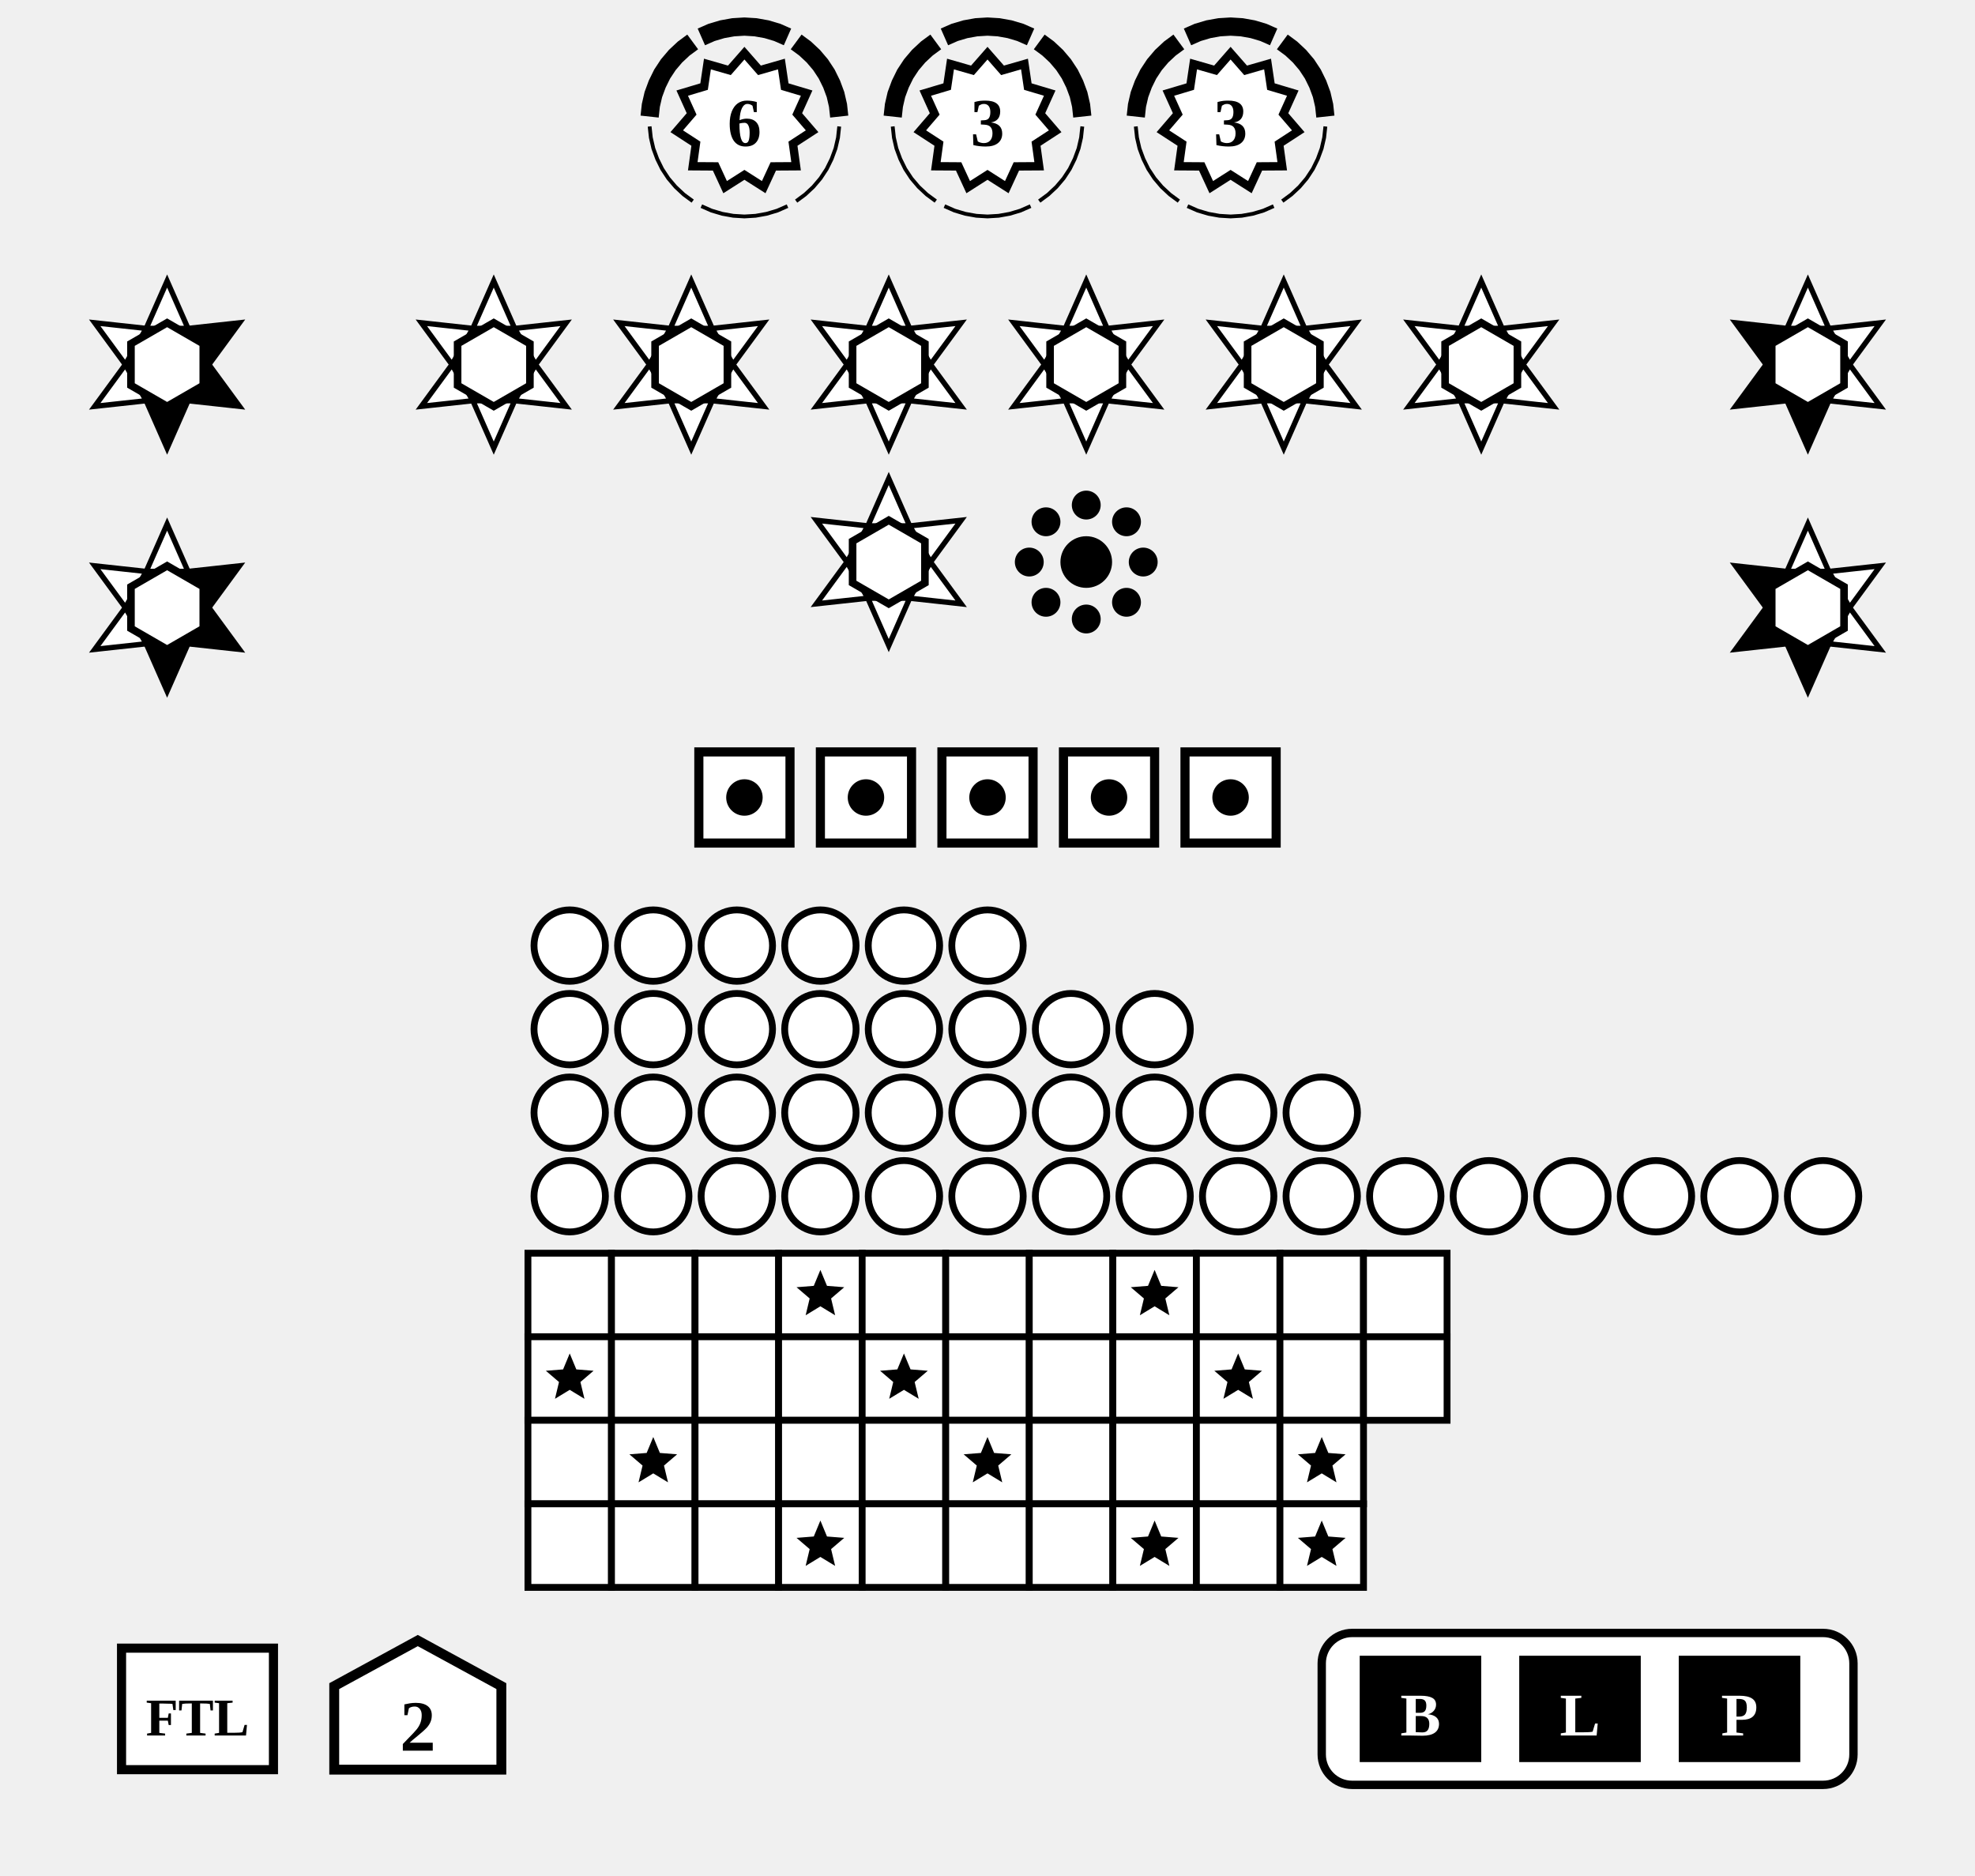
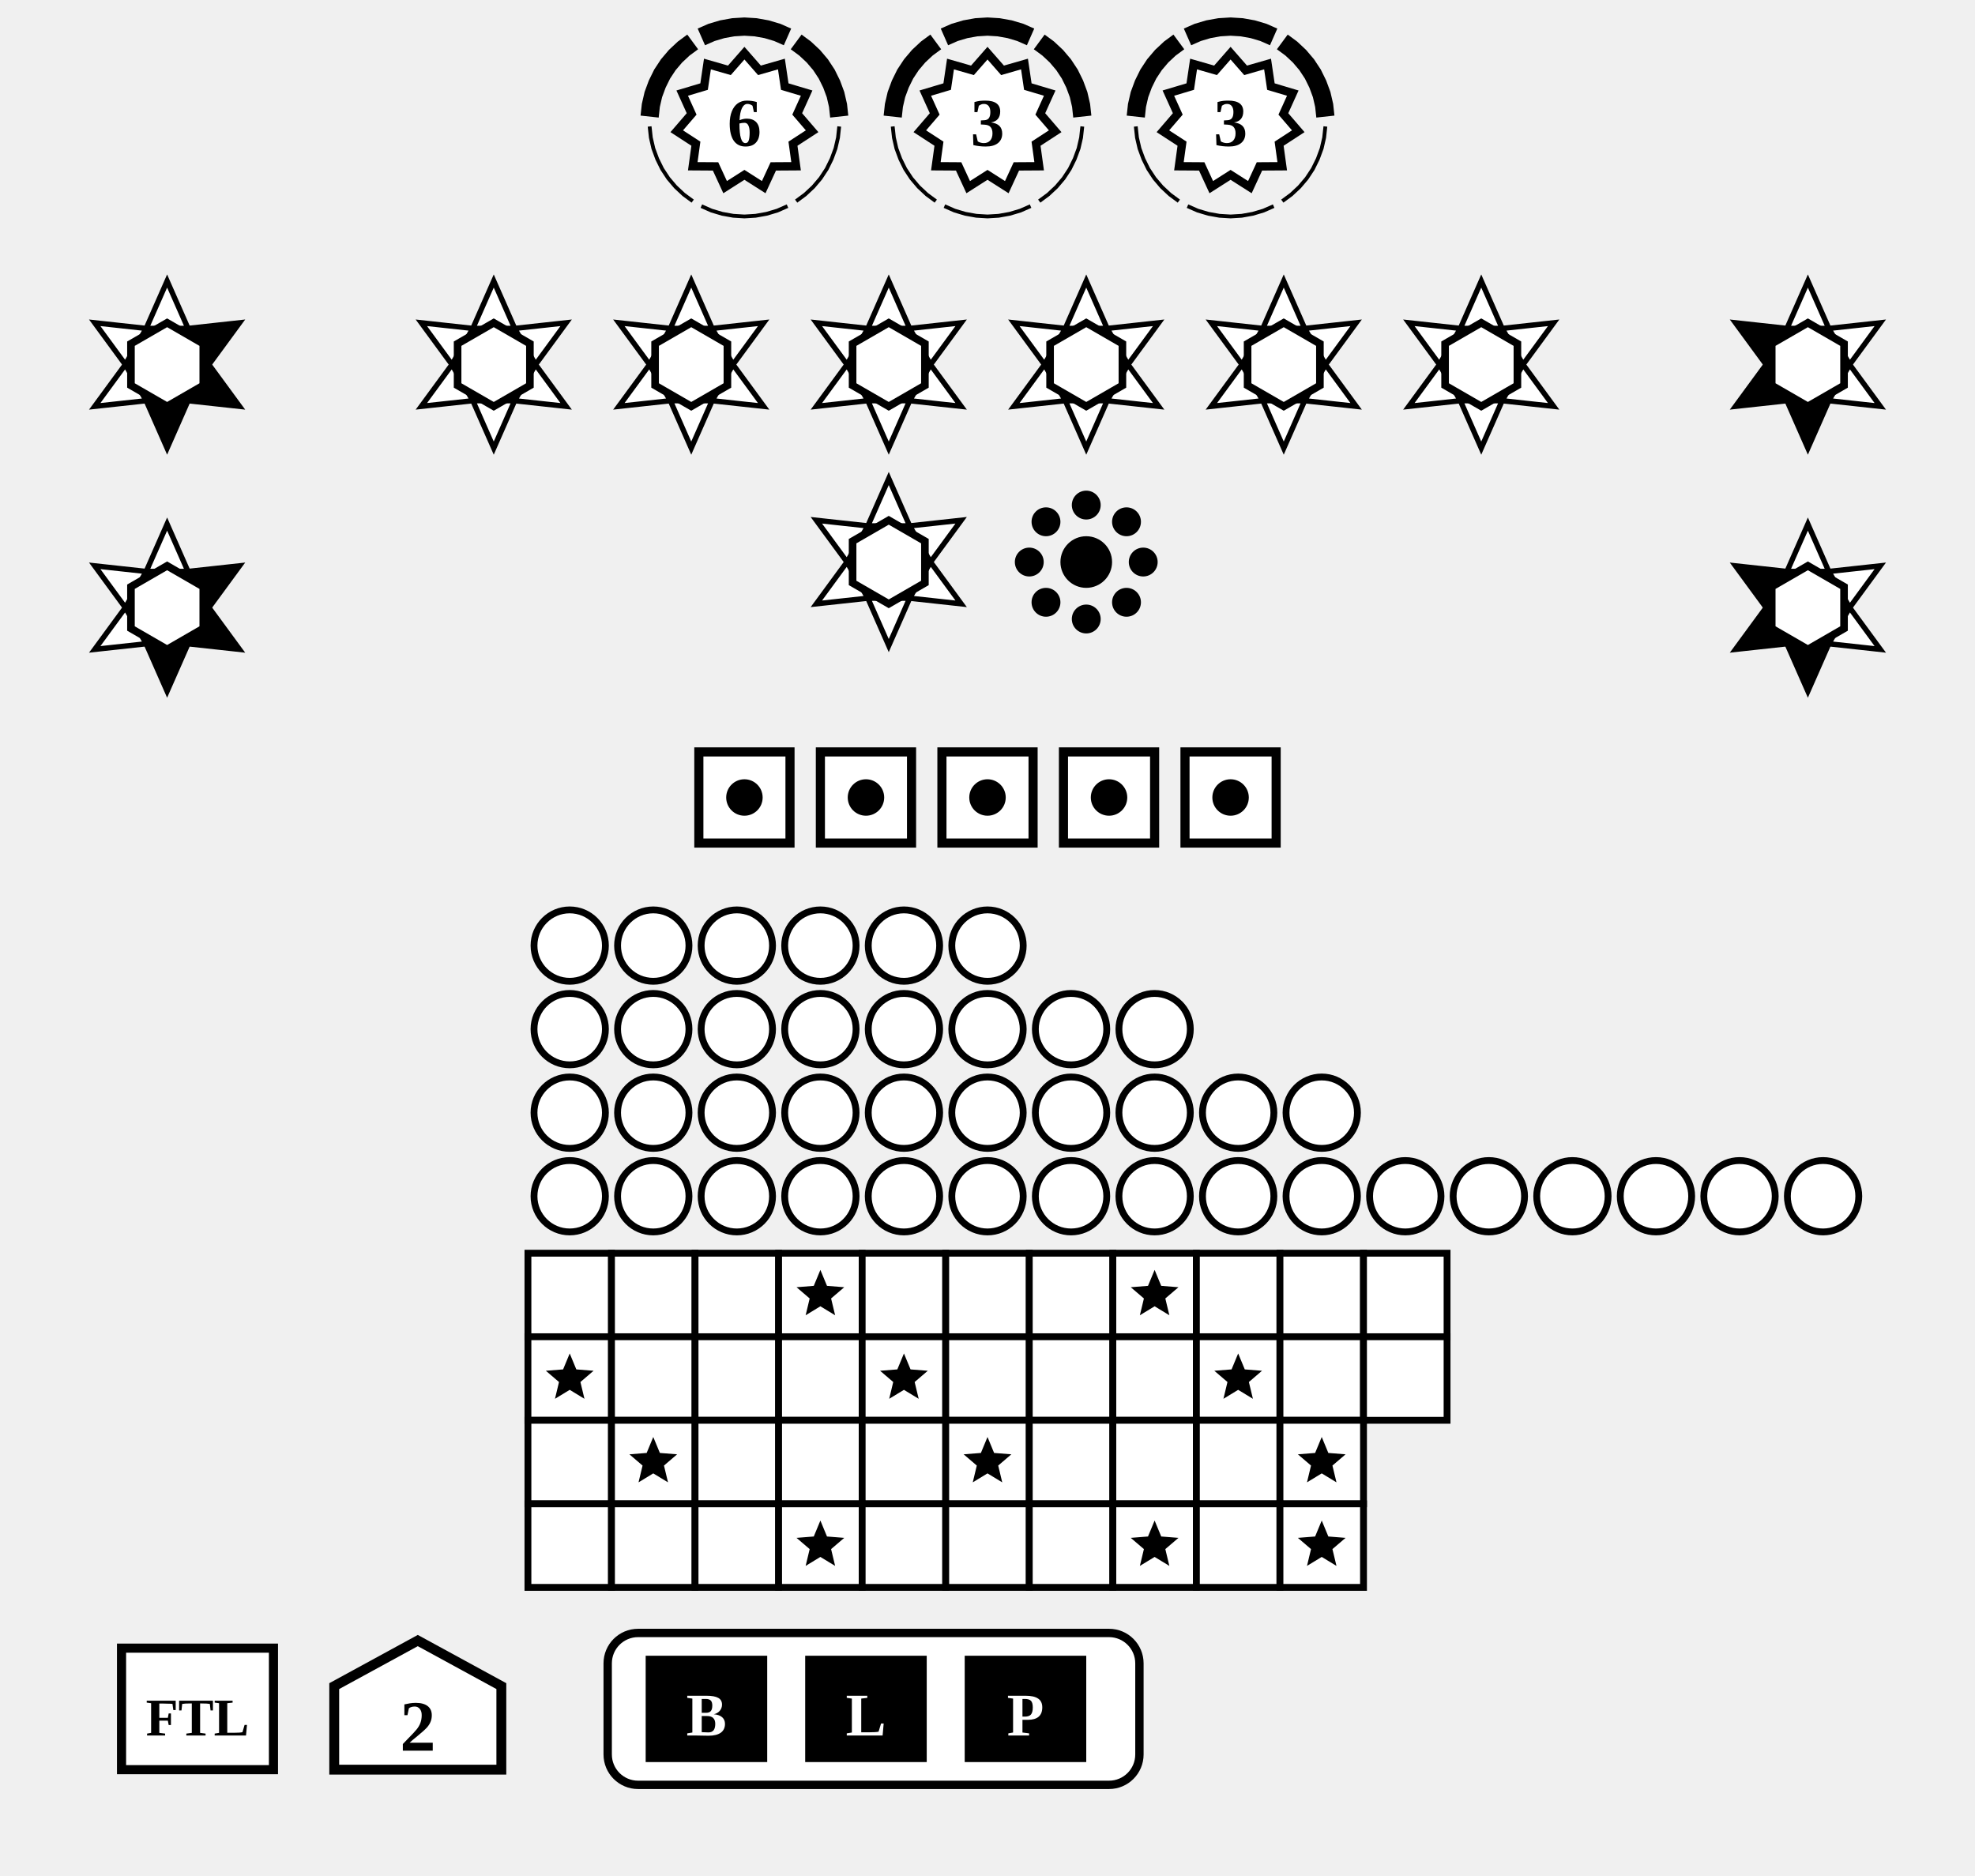
<svg xmlns="http://www.w3.org/2000/svg" viewBox="0 0 260 247" class="ssd">
  <path d="M98 7 L99.98 9.26 L102.87 8.43 L103.31 11.4 L106.19 12.26 L104.95 15 L106.91 17.28 L104.39 18.92 L104.8 21.89 L101.8 21.91 L100.54 24.64 L98 23.02 L95.46 24.64 L94.2 21.91 L91.2 21.89 L91.61 18.92 L89.09 17.28 L91.05 15 L89.81 12.26 L92.69 11.4 L93.13 8.43 L96.02 9.26 Z" fill="white" stroke="black" stroke-width="1.1" data-ref="system:s12" />
  <text x="98" y="19.2" font-size="9" text-anchor="middle" fill="black" font-weight="700" data-ref="system:s12">6</text>
  <path d="M92.33 4.86 L93.67 4.27 L95.08 3.85 L96.53 3.59 L98 3.5 L99.47 3.59 L100.92 3.85 L102.33 4.27 L103.67 4.86" fill="none" stroke="black" stroke-width="2.4" data-ref="system:s12" />
  <path d="M104.81 5.52 L105.99 6.39 L107.07 7.4 L108.02 8.52 L108.83 9.75 L109.48 11.07 L109.99 12.45 L110.32 13.88 L110.48 15.35" fill="none" stroke="black" stroke-width="2.4" data-ref="system:s12" />
  <path d="M110.48 16.65 L110.32 18.12 L109.99 19.55 L109.48 20.93 L108.83 22.25 L108.02 23.48 L107.07 24.6 L105.99 25.61 L104.81 26.48" fill="none" stroke="black" stroke-width="0.5" data-ref="system:s12" />
  <path d="M103.67 27.14 L102.33 27.73 L100.92 28.15 L99.47 28.41 L98 28.5 L96.53 28.41 L95.08 28.15 L93.67 27.73 L92.33 27.14" fill="none" stroke="black" stroke-width="0.5" data-ref="system:s12" />
  <path d="M91.19 26.48 L90.01 25.61 L88.93 24.6 L87.98 23.48 L87.17 22.25 L86.52 20.93 L86.01 19.55 L85.68 18.12 L85.52 16.65" fill="none" stroke="black" stroke-width="0.5" data-ref="system:s12" />
  <path d="M85.52 15.35 L85.68 13.88 L86.01 12.45 L86.52 11.07 L87.17 9.75 L87.98 8.52 L88.93 7.4 L90.01 6.39 L91.19 5.52" fill="none" stroke="black" stroke-width="2.4" data-ref="system:s12" />
  <path d="M130 7 L131.98 9.26 L134.87 8.43 L135.31 11.4 L138.19 12.26 L136.95 15 L138.91 17.28 L136.39 18.92 L136.8 21.89 L133.8 21.91 L132.54 24.64 L130 23.02 L127.46 24.64 L126.2 21.91 L123.2 21.89 L123.61 18.92 L121.09 17.28 L123.05 15 L121.81 12.26 L124.69 11.4 L125.13 8.43 L128.02 9.26 Z" fill="white" stroke="black" stroke-width="1.1" data-ref="system:s13" />
  <text x="130" y="19.2" font-size="9" text-anchor="middle" fill="black" font-weight="700" data-ref="system:s13">3</text>
  <path d="M124.33 4.86 L125.67 4.27 L127.08 3.85 L128.53 3.59 L130 3.5 L131.47 3.59 L132.92 3.85 L134.33 4.27 L135.67 4.86" fill="none" stroke="black" stroke-width="2.4" data-ref="system:s13" />
  <path d="M136.81 5.52 L137.99 6.39 L139.07 7.4 L140.02 8.52 L140.83 9.75 L141.48 11.07 L141.99 12.45 L142.32 13.88 L142.48 15.35" fill="none" stroke="black" stroke-width="2.4" data-ref="system:s13" />
  <path d="M142.48 16.65 L142.32 18.12 L141.99 19.55 L141.48 20.93 L140.83 22.25 L140.02 23.48 L139.07 24.6 L137.99 25.61 L136.81 26.48" fill="none" stroke="black" stroke-width="0.5" data-ref="system:s13" />
  <path d="M135.67 27.14 L134.33 27.73 L132.92 28.15 L131.47 28.41 L130 28.5 L128.53 28.41 L127.08 28.15 L125.67 27.73 L124.33 27.14" fill="none" stroke="black" stroke-width="0.5" data-ref="system:s13" />
  <path d="M123.19 26.48 L122.01 25.61 L120.93 24.6 L119.98 23.48 L119.17 22.25 L118.52 20.93 L118.01 19.55 L117.68 18.12 L117.52 16.65" fill="none" stroke="black" stroke-width="0.5" data-ref="system:s13" />
  <path d="M117.52 15.35 L117.68 13.88 L118.01 12.45 L118.52 11.07 L119.17 9.75 L119.98 8.52 L120.93 7.4 L122.01 6.39 L123.19 5.52" fill="none" stroke="black" stroke-width="2.4" data-ref="system:s13" />
  <path d="M162 7 L163.98 9.26 L166.87 8.43 L167.31 11.4 L170.19 12.26 L168.95 15 L170.91 17.28 L168.39 18.92 L168.8 21.89 L165.8 21.91 L164.54 24.64 L162 23.02 L159.46 24.64 L158.2 21.91 L155.2 21.89 L155.61 18.92 L153.09 17.28 L155.05 15 L153.81 12.26 L156.69 11.4 L157.13 8.43 L160.02 9.26 Z" fill="white" stroke="black" stroke-width="1.1" data-ref="system:s14" />
  <text x="162" y="19.2" font-size="9" text-anchor="middle" fill="black" font-weight="700" data-ref="system:s14">3</text>
  <path d="M156.33 4.86 L157.67 4.27 L159.08 3.85 L160.53 3.59 L162 3.5 L163.47 3.59 L164.92 3.85 L166.33 4.27 L167.67 4.86" fill="none" stroke="black" stroke-width="2.4" data-ref="system:s14" />
  <path d="M168.81 5.52 L169.99 6.39 L171.07 7.4 L172.02 8.52 L172.83 9.75 L173.48 11.07 L173.99 12.45 L174.32 13.88 L174.48 15.35" fill="none" stroke="black" stroke-width="2.4" data-ref="system:s14" />
  <path d="M174.48 16.65 L174.32 18.12 L173.99 19.55 L173.48 20.93 L172.83 22.25 L172.02 23.48 L171.07 24.6 L169.99 25.61 L168.81 26.48" fill="none" stroke="black" stroke-width="0.5" data-ref="system:s14" />
  <path d="M167.67 27.14 L166.33 27.73 L164.92 28.15 L163.47 28.41 L162 28.5 L160.53 28.41 L159.08 28.15 L157.67 27.73 L156.33 27.14" fill="none" stroke="black" stroke-width="0.5" data-ref="system:s14" />
  <path d="M155.19 26.48 L154.01 25.61 L152.93 24.6 L151.98 23.48 L151.17 22.25 L150.52 20.93 L150.01 19.55 L149.68 18.12 L149.52 16.65" fill="none" stroke="black" stroke-width="0.5" data-ref="system:s14" />
  <path d="M149.52 15.35 L149.68 13.88 L150.01 12.45 L150.52 11.07 L151.17 9.75 L151.98 8.52 L152.93 7.4 L154.01 6.39 L155.19 5.52" fill="none" stroke="black" stroke-width="2.4" data-ref="system:s14" />
  <path d="M22 37 L19.25 43.24 L24.75 43.24 Z" fill="white" stroke="black" stroke-width="0.7" data-ref="system:s8" />
  <path d="M31.53 42.5 L24.75 43.24 L27.5 48 Z" fill="black" stroke="black" stroke-width="0.7" data-ref="system:s8" />
  <path d="M31.53 53.5 L27.5 48 L24.75 52.76 Z" fill="black" stroke="black" stroke-width="0.7" data-ref="system:s8" />
  <path d="M22 59 L24.75 52.76 L19.25 52.76 Z" fill="black" stroke="black" stroke-width="0.7" data-ref="system:s8" />
  <path d="M12.47 53.5 L19.25 52.76 L16.5 48 Z" fill="white" stroke="black" stroke-width="0.7" data-ref="system:s8" />
  <path d="M12.47 42.5 L16.5 48 L19.25 43.24 Z" fill="white" stroke="black" stroke-width="0.7" data-ref="system:s8" />
  <path d="M22 42.5 L26.76 45.25 L26.76 50.75 L22 53.5 L17.24 50.75 L17.24 45.25 Z" fill="white" stroke="black" stroke-width="1" data-ref="system:s8" />
  <path d="M22 69 L19.25 75.24 L24.75 75.24 Z" fill="white" stroke="black" stroke-width="0.7" data-ref="system:s9" />
  <path d="M31.53 74.5 L24.75 75.24 L27.5 80 Z" fill="black" stroke="black" stroke-width="0.7" data-ref="system:s9" />
  <path d="M31.53 85.5 L27.5 80 L24.75 84.76 Z" fill="black" stroke="black" stroke-width="0.7" data-ref="system:s9" />
  <path d="M22 91 L24.75 84.76 L19.25 84.76 Z" fill="black" stroke="black" stroke-width="0.7" data-ref="system:s9" />
  <path d="M12.47 85.5 L19.25 84.76 L16.5 80 Z" fill="white" stroke="black" stroke-width="0.7" data-ref="system:s9" />
  <path d="M12.47 74.5 L16.5 80 L19.25 75.24 Z" fill="white" stroke="black" stroke-width="0.7" data-ref="system:s9" />
  <path d="M22 74.5 L26.76 77.25 L26.76 82.75 L22 85.5 L17.24 82.75 L17.24 77.25 Z" fill="white" stroke="black" stroke-width="1" data-ref="system:s9" />
  <path d="M238 37 L235.25 43.24 L240.75 43.24 Z" fill="white" stroke="black" stroke-width="0.7" data-ref="system:s10" />
  <path d="M247.53 42.5 L240.75 43.24 L243.5 48 Z" fill="white" stroke="black" stroke-width="0.7" data-ref="system:s10" />
  <path d="M247.53 53.5 L243.5 48 L240.75 52.76 Z" fill="white" stroke="black" stroke-width="0.7" data-ref="system:s10" />
  <path d="M238 59 L240.75 52.76 L235.25 52.76 Z" fill="black" stroke="black" stroke-width="0.7" data-ref="system:s10" />
  <path d="M228.47 53.5 L235.25 52.76 L232.5 48 Z" fill="black" stroke="black" stroke-width="0.7" data-ref="system:s10" />
  <path d="M228.47 42.5 L232.5 48 L235.25 43.24 Z" fill="black" stroke="black" stroke-width="0.7" data-ref="system:s10" />
  <path d="M238 42.5 L242.76 45.25 L242.76 50.75 L238 53.5 L233.24 50.75 L233.24 45.25 Z" fill="white" stroke="black" stroke-width="1" data-ref="system:s10" />
  <path d="M238 69 L235.25 75.24 L240.75 75.24 Z" fill="white" stroke="black" stroke-width="0.7" data-ref="system:s11" />
  <path d="M247.53 74.5 L240.75 75.24 L243.5 80 Z" fill="white" stroke="black" stroke-width="0.7" data-ref="system:s11" />
  <path d="M247.53 85.5 L243.5 80 L240.75 84.76 Z" fill="white" stroke="black" stroke-width="0.7" data-ref="system:s11" />
  <path d="M238 91 L240.75 84.76 L235.25 84.76 Z" fill="black" stroke="black" stroke-width="0.7" data-ref="system:s11" />
  <path d="M228.47 85.5 L235.25 84.76 L232.5 80 Z" fill="black" stroke="black" stroke-width="0.7" data-ref="system:s11" />
  <path d="M228.47 74.5 L232.5 80 L235.25 75.24 Z" fill="black" stroke="black" stroke-width="0.7" data-ref="system:s11" />
  <path d="M238 74.5 L242.76 77.25 L242.76 82.75 L238 85.5 L233.24 82.75 L233.24 77.25 Z" fill="white" stroke="black" stroke-width="1" data-ref="system:s11" />
  <path d="M65 37 L62.25 43.24 L67.75 43.24 Z" fill="white" stroke="black" stroke-width="0.7" data-ref="system:s1" />
  <path d="M74.53 42.5 L67.75 43.24 L70.5 48 Z" fill="white" stroke="black" stroke-width="0.7" data-ref="system:s1" />
  <path d="M74.53 53.5 L70.5 48 L67.75 52.76 Z" fill="white" stroke="black" stroke-width="0.7" data-ref="system:s1" />
  <path d="M65 59 L67.75 52.76 L62.25 52.76 Z" fill="white" stroke="black" stroke-width="0.7" data-ref="system:s1" />
  <path d="M55.47 53.5 L62.25 52.76 L59.5 48 Z" fill="white" stroke="black" stroke-width="0.7" data-ref="system:s1" />
  <path d="M55.47 42.5 L59.5 48 L62.25 43.24 Z" fill="white" stroke="black" stroke-width="0.7" data-ref="system:s1" />
  <path d="M65 42.5 L69.76 45.25 L69.76 50.75 L65 53.5 L60.24 50.75 L60.24 45.25 Z" fill="white" stroke="black" stroke-width="1" data-ref="system:s1" />
  <path d="M91 37 L88.25 43.24 L93.75 43.24 Z" fill="white" stroke="black" stroke-width="0.7" data-ref="system:s2" />
  <path d="M100.53 42.5 L93.75 43.24 L96.5 48 Z" fill="white" stroke="black" stroke-width="0.7" data-ref="system:s2" />
  <path d="M100.53 53.5 L96.5 48 L93.75 52.76 Z" fill="white" stroke="black" stroke-width="0.7" data-ref="system:s2" />
  <path d="M91 59 L93.75 52.76 L88.25 52.76 Z" fill="white" stroke="black" stroke-width="0.7" data-ref="system:s2" />
  <path d="M81.47 53.5 L88.25 52.76 L85.5 48 Z" fill="white" stroke="black" stroke-width="0.7" data-ref="system:s2" />
  <path d="M81.47 42.5 L85.5 48 L88.25 43.24 Z" fill="white" stroke="black" stroke-width="0.7" data-ref="system:s2" />
  <path d="M91 42.5 L95.76 45.25 L95.76 50.75 L91 53.5 L86.24 50.75 L86.24 45.25 Z" fill="white" stroke="black" stroke-width="1" data-ref="system:s2" />
  <path d="M117 37 L114.25 43.24 L119.75 43.24 Z" fill="white" stroke="black" stroke-width="0.7" data-ref="system:s3" />
  <path d="M126.53 42.5 L119.75 43.24 L122.5 48 Z" fill="white" stroke="black" stroke-width="0.7" data-ref="system:s3" />
  <path d="M126.53 53.5 L122.5 48 L119.75 52.76 Z" fill="white" stroke="black" stroke-width="0.7" data-ref="system:s3" />
  <path d="M117 59 L119.75 52.76 L114.25 52.76 Z" fill="white" stroke="black" stroke-width="0.7" data-ref="system:s3" />
  <path d="M107.47 53.5 L114.25 52.76 L111.5 48 Z" fill="white" stroke="black" stroke-width="0.7" data-ref="system:s3" />
  <path d="M107.47 42.5 L111.5 48 L114.25 43.24 Z" fill="white" stroke="black" stroke-width="0.7" data-ref="system:s3" />
  <path d="M117 42.5 L121.76 45.25 L121.76 50.75 L117 53.5 L112.24 50.75 L112.24 45.25 Z" fill="white" stroke="black" stroke-width="1" data-ref="system:s3" />
  <path d="M143 37 L140.25 43.24 L145.75 43.24 Z" fill="white" stroke="black" stroke-width="0.7" data-ref="system:s4" />
  <path d="M152.53 42.5 L145.75 43.24 L148.5 48 Z" fill="white" stroke="black" stroke-width="0.7" data-ref="system:s4" />
  <path d="M152.53 53.5 L148.5 48 L145.75 52.76 Z" fill="white" stroke="black" stroke-width="0.7" data-ref="system:s4" />
  <path d="M143 59 L145.75 52.76 L140.25 52.76 Z" fill="white" stroke="black" stroke-width="0.7" data-ref="system:s4" />
  <path d="M133.47 53.5 L140.25 52.76 L137.5 48 Z" fill="white" stroke="black" stroke-width="0.7" data-ref="system:s4" />
  <path d="M133.47 42.5 L137.5 48 L140.25 43.24 Z" fill="white" stroke="black" stroke-width="0.7" data-ref="system:s4" />
  <path d="M143 42.5 L147.76 45.25 L147.76 50.75 L143 53.5 L138.24 50.75 L138.24 45.25 Z" fill="white" stroke="black" stroke-width="1" data-ref="system:s4" />
  <path d="M169 37 L166.25 43.24 L171.75 43.24 Z" fill="white" stroke="black" stroke-width="0.7" data-ref="system:s5" />
  <path d="M178.53 42.5 L171.75 43.24 L174.5 48 Z" fill="white" stroke="black" stroke-width="0.7" data-ref="system:s5" />
  <path d="M178.53 53.5 L174.5 48 L171.75 52.76 Z" fill="white" stroke="black" stroke-width="0.7" data-ref="system:s5" />
  <path d="M169 59 L171.75 52.76 L166.25 52.76 Z" fill="white" stroke="black" stroke-width="0.7" data-ref="system:s5" />
  <path d="M159.47 53.5 L166.25 52.76 L163.5 48 Z" fill="white" stroke="black" stroke-width="0.7" data-ref="system:s5" />
  <path d="M159.47 42.5 L163.5 48 L166.25 43.24 Z" fill="white" stroke="black" stroke-width="0.7" data-ref="system:s5" />
  <path d="M169 42.5 L173.76 45.25 L173.76 50.75 L169 53.5 L164.24 50.75 L164.24 45.25 Z" fill="white" stroke="black" stroke-width="1" data-ref="system:s5" />
  <path d="M195 37 L192.25 43.24 L197.75 43.24 Z" fill="white" stroke="black" stroke-width="0.7" data-ref="system:s6" />
  <path d="M204.53 42.5 L197.75 43.24 L200.5 48 Z" fill="white" stroke="black" stroke-width="0.7" data-ref="system:s6" />
  <path d="M204.53 53.5 L200.5 48 L197.75 52.76 Z" fill="white" stroke="black" stroke-width="0.7" data-ref="system:s6" />
  <path d="M195 59 L197.75 52.76 L192.25 52.76 Z" fill="white" stroke="black" stroke-width="0.7" data-ref="system:s6" />
  <path d="M185.47 53.5 L192.25 52.76 L189.5 48 Z" fill="white" stroke="black" stroke-width="0.7" data-ref="system:s6" />
  <path d="M185.47 42.5 L189.5 48 L192.25 43.24 Z" fill="white" stroke="black" stroke-width="0.7" data-ref="system:s6" />
  <path d="M195 42.5 L199.76 45.25 L199.76 50.75 L195 53.5 L190.24 50.75 L190.24 45.25 Z" fill="white" stroke="black" stroke-width="1" data-ref="system:s6" />
  <path d="M117 63 L114.25 69.24 L119.75 69.24 Z" fill="white" stroke="black" stroke-width="0.7" data-ref="system:s7" />
  <path d="M126.53 68.5 L119.75 69.24 L122.5 74 Z" fill="white" stroke="black" stroke-width="0.7" data-ref="system:s7" />
  <path d="M126.53 79.5 L122.5 74 L119.75 78.76 Z" fill="white" stroke="black" stroke-width="0.7" data-ref="system:s7" />
  <path d="M117 85 L119.75 78.76 L114.25 78.76 Z" fill="white" stroke="black" stroke-width="0.7" data-ref="system:s7" />
  <path d="M107.47 79.5 L114.25 78.76 L111.5 74 Z" fill="white" stroke="black" stroke-width="0.7" data-ref="system:s7" />
  <path d="M107.47 68.5 L111.5 74 L114.25 69.24 Z" fill="white" stroke="black" stroke-width="0.7" data-ref="system:s7" />
  <path d="M117 68.5 L121.76 71.25 L121.76 76.75 L117 79.5 L112.24 76.75 L112.24 71.25 Z" fill="white" stroke="black" stroke-width="1" data-ref="system:s7" />
  <circle cx="143" cy="74" r="3.4" fill="black" stroke="none" stroke-width="0" data-ref="system:s15" />
  <circle cx="143" cy="66.5" r="1.9" fill="black" stroke="none" stroke-width="0" data-ref="system:s15" />
  <circle cx="148.3" cy="68.7" r="1.9" fill="black" stroke="none" stroke-width="0" data-ref="system:s15" />
  <circle cx="150.5" cy="74" r="1.9" fill="black" stroke="none" stroke-width="0" data-ref="system:s15" />
  <circle cx="148.3" cy="79.3" r="1.9" fill="black" stroke="none" stroke-width="0" data-ref="system:s15" />
  <circle cx="143" cy="81.5" r="1.9" fill="black" stroke="none" stroke-width="0" data-ref="system:s15" />
  <circle cx="137.7" cy="79.3" r="1.9" fill="black" stroke="none" stroke-width="0" data-ref="system:s15" />
  <circle cx="135.5" cy="74" r="1.9" fill="black" stroke="none" stroke-width="0" data-ref="system:s15" />
  <circle cx="137.7" cy="68.7" r="1.9" fill="black" stroke="none" stroke-width="0" data-ref="system:s15" />
  <rect x="92" y="99" width="12" height="12" fill="white" stroke="black" stroke-width="1.2" data-ref="system:s16" />
  <circle cx="98" cy="105" r="2.4" fill="black" stroke="none" stroke-width="0" data-ref="system:s16" />
  <rect x="108" y="99" width="12" height="12" fill="white" stroke="black" stroke-width="1.2" data-ref="system:s17" />
  <circle cx="114" cy="105" r="2.4" fill="black" stroke="none" stroke-width="0" data-ref="system:s17" />
  <rect x="124" y="99" width="12" height="12" fill="white" stroke="black" stroke-width="1.2" data-ref="system:s18" />
  <circle cx="130" cy="105" r="2.4" fill="black" stroke="none" stroke-width="0" data-ref="system:s18" />
  <rect x="140" y="99" width="12" height="12" fill="white" stroke="black" stroke-width="1.2" data-ref="system:s19" />
  <circle cx="146" cy="105" r="2.4" fill="black" stroke="none" stroke-width="0" data-ref="system:s19" />
  <rect x="156" y="99" width="12" height="12" fill="white" stroke="black" stroke-width="1.2" data-ref="system:s20" />
  <circle cx="162" cy="105" r="2.4" fill="black" stroke="none" stroke-width="0" data-ref="system:s20" />
  <circle cx="75" cy="124.5" r="4.7" fill="white" stroke="black" stroke-width="0.9" data-ref="armour:1" />
  <circle cx="86" cy="124.5" r="4.7" fill="white" stroke="black" stroke-width="0.9" data-ref="armour:2" />
  <circle cx="97" cy="124.5" r="4.7" fill="white" stroke="black" stroke-width="0.9" data-ref="armour:3" />
  <circle cx="108" cy="124.5" r="4.7" fill="white" stroke="black" stroke-width="0.9" data-ref="armour:4" />
  <circle cx="119" cy="124.5" r="4.7" fill="white" stroke="black" stroke-width="0.9" data-ref="armour:5" />
  <circle cx="130" cy="124.5" r="4.7" fill="white" stroke="black" stroke-width="0.9" data-ref="armour:6" />
  <circle cx="75" cy="135.5" r="4.7" fill="white" stroke="black" stroke-width="0.9" data-ref="armour:7" />
  <circle cx="86" cy="135.5" r="4.7" fill="white" stroke="black" stroke-width="0.9" data-ref="armour:8" />
  <circle cx="97" cy="135.5" r="4.7" fill="white" stroke="black" stroke-width="0.9" data-ref="armour:9" />
  <circle cx="108" cy="135.5" r="4.7" fill="white" stroke="black" stroke-width="0.9" data-ref="armour:10" />
  <circle cx="119" cy="135.5" r="4.7" fill="white" stroke="black" stroke-width="0.9" data-ref="armour:11" />
  <circle cx="130" cy="135.5" r="4.7" fill="white" stroke="black" stroke-width="0.9" data-ref="armour:12" />
  <circle cx="141" cy="135.5" r="4.7" fill="white" stroke="black" stroke-width="0.9" data-ref="armour:13" />
  <circle cx="152" cy="135.5" r="4.7" fill="white" stroke="black" stroke-width="0.9" data-ref="armour:14" />
  <circle cx="75" cy="146.5" r="4.7" fill="white" stroke="black" stroke-width="0.9" data-ref="armour:15" />
  <circle cx="86" cy="146.5" r="4.7" fill="white" stroke="black" stroke-width="0.9" data-ref="armour:16" />
  <circle cx="97" cy="146.5" r="4.7" fill="white" stroke="black" stroke-width="0.9" data-ref="armour:17" />
  <circle cx="108" cy="146.5" r="4.7" fill="white" stroke="black" stroke-width="0.9" data-ref="armour:18" />
  <circle cx="119" cy="146.5" r="4.7" fill="white" stroke="black" stroke-width="0.9" data-ref="armour:19" />
  <circle cx="130" cy="146.5" r="4.7" fill="white" stroke="black" stroke-width="0.9" data-ref="armour:20" />
  <circle cx="141" cy="146.5" r="4.7" fill="white" stroke="black" stroke-width="0.9" data-ref="armour:21" />
  <circle cx="152" cy="146.5" r="4.7" fill="white" stroke="black" stroke-width="0.9" data-ref="armour:22" />
  <circle cx="163" cy="146.5" r="4.7" fill="white" stroke="black" stroke-width="0.9" data-ref="armour:23" />
  <circle cx="174" cy="146.5" r="4.7" fill="white" stroke="black" stroke-width="0.9" data-ref="armour:24" />
  <circle cx="75" cy="157.5" r="4.7" fill="white" stroke="black" stroke-width="0.9" data-ref="armour:25" />
  <circle cx="86" cy="157.5" r="4.7" fill="white" stroke="black" stroke-width="0.9" data-ref="armour:26" />
  <circle cx="97" cy="157.5" r="4.7" fill="white" stroke="black" stroke-width="0.9" data-ref="armour:27" />
  <circle cx="108" cy="157.5" r="4.7" fill="white" stroke="black" stroke-width="0.9" data-ref="armour:28" />
  <circle cx="119" cy="157.5" r="4.7" fill="white" stroke="black" stroke-width="0.9" data-ref="armour:29" />
  <circle cx="130" cy="157.5" r="4.7" fill="white" stroke="black" stroke-width="0.9" data-ref="armour:30" />
  <circle cx="141" cy="157.5" r="4.7" fill="white" stroke="black" stroke-width="0.9" data-ref="armour:31" />
  <circle cx="152" cy="157.5" r="4.7" fill="white" stroke="black" stroke-width="0.9" data-ref="armour:32" />
  <circle cx="163" cy="157.5" r="4.7" fill="white" stroke="black" stroke-width="0.9" data-ref="armour:33" />
  <circle cx="174" cy="157.5" r="4.7" fill="white" stroke="black" stroke-width="0.9" data-ref="armour:34" />
  <circle cx="185" cy="157.5" r="4.7" fill="white" stroke="black" stroke-width="0.9" data-ref="armour:35" />
  <circle cx="196" cy="157.5" r="4.7" fill="white" stroke="black" stroke-width="0.9" data-ref="armour:36" />
  <circle cx="207" cy="157.5" r="4.7" fill="white" stroke="black" stroke-width="0.9" data-ref="armour:37" />
  <circle cx="218" cy="157.5" r="4.7" fill="white" stroke="black" stroke-width="0.9" data-ref="armour:38" />
  <circle cx="229" cy="157.5" r="4.7" fill="white" stroke="black" stroke-width="0.9" data-ref="armour:39" />
  <circle cx="240" cy="157.5" r="4.7" fill="white" stroke="black" stroke-width="0.9" data-ref="armour:40" />
  <rect x="69.5" y="165" width="11" height="11" fill="white" stroke="black" stroke-width="0.9" data-ref="hull:1" />
  <rect x="80.5" y="165" width="11" height="11" fill="white" stroke="black" stroke-width="0.9" data-ref="hull:2" />
  <rect x="91.5" y="165" width="11" height="11" fill="white" stroke="black" stroke-width="0.9" data-ref="hull:3" />
  <rect x="102.5" y="165" width="11" height="11" fill="white" stroke="black" stroke-width="0.9" data-ref="hull:4" />
  <path d="M108 167.2L108.87 169.3L111.14 169.48L109.41 170.96L109.94 173.17L108 171.99L106.06 173.17L106.59 170.96L104.86 169.48L107.13 169.3Z" fill="black" stroke="none" stroke-width="0" />
  <rect x="113.5" y="165" width="11" height="11" fill="white" stroke="black" stroke-width="0.9" data-ref="hull:5" />
  <rect x="124.5" y="165" width="11" height="11" fill="white" stroke="black" stroke-width="0.9" data-ref="hull:6" />
  <rect x="135.5" y="165" width="11" height="11" fill="white" stroke="black" stroke-width="0.9" data-ref="hull:7" />
  <rect x="146.5" y="165" width="11" height="11" fill="white" stroke="black" stroke-width="0.9" data-ref="hull:8" />
  <path d="M152 167.2L152.87 169.3L155.14 169.48L153.41 170.96L153.94 173.17L152 171.99L150.06 173.17L150.59 170.96L148.86 169.48L151.13 169.3Z" fill="black" stroke="none" stroke-width="0" />
  <rect x="157.5" y="165" width="11" height="11" fill="white" stroke="black" stroke-width="0.9" data-ref="hull:9" />
  <rect x="168.5" y="165" width="11" height="11" fill="white" stroke="black" stroke-width="0.9" data-ref="hull:10" />
  <rect x="179.5" y="165" width="11" height="11" fill="white" stroke="black" stroke-width="0.9" data-ref="hull:11" />
  <rect x="69.5" y="176" width="11" height="11" fill="white" stroke="black" stroke-width="0.9" data-ref="hull:12" />
  <path d="M75 178.2L75.87 180.3L78.14 180.48L76.41 181.96L76.94 184.17L75 182.99L73.06 184.17L73.59 181.96L71.86 180.48L74.13 180.3Z" fill="black" stroke="none" stroke-width="0" />
  <rect x="80.5" y="176" width="11" height="11" fill="white" stroke="black" stroke-width="0.9" data-ref="hull:13" />
  <rect x="91.5" y="176" width="11" height="11" fill="white" stroke="black" stroke-width="0.9" data-ref="hull:14" />
  <rect x="102.5" y="176" width="11" height="11" fill="white" stroke="black" stroke-width="0.9" data-ref="hull:15" />
  <rect x="113.5" y="176" width="11" height="11" fill="white" stroke="black" stroke-width="0.9" data-ref="hull:16" />
  <path d="M119 178.2L119.87 180.3L122.14 180.48L120.41 181.96L120.94 184.17L119 182.99L117.06 184.17L117.59 181.96L115.86 180.48L118.13 180.3Z" fill="black" stroke="none" stroke-width="0" />
  <rect x="124.5" y="176" width="11" height="11" fill="white" stroke="black" stroke-width="0.9" data-ref="hull:17" />
  <rect x="135.5" y="176" width="11" height="11" fill="white" stroke="black" stroke-width="0.9" data-ref="hull:18" />
  <rect x="146.5" y="176" width="11" height="11" fill="white" stroke="black" stroke-width="0.9" data-ref="hull:19" />
  <rect x="157.5" y="176" width="11" height="11" fill="white" stroke="black" stroke-width="0.9" data-ref="hull:20" />
  <path d="M163 178.2L163.87 180.3L166.14 180.48L164.41 181.96L164.94 184.17L163 182.99L161.06 184.17L161.59 181.96L159.86 180.48L162.13 180.3Z" fill="black" stroke="none" stroke-width="0" />
  <rect x="168.5" y="176" width="11" height="11" fill="white" stroke="black" stroke-width="0.9" data-ref="hull:21" />
  <rect x="179.5" y="176" width="11" height="11" fill="white" stroke="black" stroke-width="0.9" data-ref="hull:22" />
  <rect x="69.5" y="187" width="11" height="11" fill="white" stroke="black" stroke-width="0.9" data-ref="hull:23" />
  <rect x="80.5" y="187" width="11" height="11" fill="white" stroke="black" stroke-width="0.9" data-ref="hull:24" />
  <path d="M86 189.2L86.87 191.3L89.14 191.48L87.41 192.96L87.94 195.17L86 193.99L84.06 195.17L84.59 192.96L82.86 191.48L85.13 191.3Z" fill="black" stroke="none" stroke-width="0" />
  <rect x="91.5" y="187" width="11" height="11" fill="white" stroke="black" stroke-width="0.9" data-ref="hull:25" />
  <rect x="102.5" y="187" width="11" height="11" fill="white" stroke="black" stroke-width="0.9" data-ref="hull:26" />
  <rect x="113.5" y="187" width="11" height="11" fill="white" stroke="black" stroke-width="0.9" data-ref="hull:27" />
  <rect x="124.5" y="187" width="11" height="11" fill="white" stroke="black" stroke-width="0.9" data-ref="hull:28" />
  <path d="M130 189.2L130.87 191.3L133.14 191.48L131.41 192.96L131.94 195.17L130 193.99L128.06 195.17L128.59 192.96L126.86 191.48L129.13 191.3Z" fill="black" stroke="none" stroke-width="0" />
  <rect x="135.5" y="187" width="11" height="11" fill="white" stroke="black" stroke-width="0.9" data-ref="hull:29" />
  <rect x="146.5" y="187" width="11" height="11" fill="white" stroke="black" stroke-width="0.9" data-ref="hull:30" />
  <rect x="157.5" y="187" width="11" height="11" fill="white" stroke="black" stroke-width="0.9" data-ref="hull:31" />
  <rect x="168.5" y="187" width="11" height="11" fill="white" stroke="black" stroke-width="0.9" data-ref="hull:32" />
  <path d="M174 189.2L174.87 191.3L177.14 191.48L175.41 192.96L175.94 195.17L174 193.99L172.06 195.17L172.59 192.96L170.86 191.48L173.13 191.3Z" fill="black" stroke="none" stroke-width="0" />
  <rect x="69.5" y="198" width="11" height="11" fill="white" stroke="black" stroke-width="0.9" data-ref="hull:33" />
  <rect x="80.5" y="198" width="11" height="11" fill="white" stroke="black" stroke-width="0.9" data-ref="hull:34" />
  <rect x="91.5" y="198" width="11" height="11" fill="white" stroke="black" stroke-width="0.9" data-ref="hull:35" />
  <rect x="102.5" y="198" width="11" height="11" fill="white" stroke="black" stroke-width="0.9" data-ref="hull:36" />
  <path d="M108 200.2L108.87 202.3L111.14 202.48L109.41 203.96L109.94 206.17L108 204.99L106.06 206.17L106.59 203.96L104.86 202.48L107.13 202.3Z" fill="black" stroke="none" stroke-width="0" />
  <rect x="113.5" y="198" width="11" height="11" fill="white" stroke="black" stroke-width="0.9" data-ref="hull:37" />
  <rect x="124.5" y="198" width="11" height="11" fill="white" stroke="black" stroke-width="0.9" data-ref="hull:38" />
  <rect x="135.5" y="198" width="11" height="11" fill="white" stroke="black" stroke-width="0.9" data-ref="hull:39" />
  <rect x="146.5" y="198" width="11" height="11" fill="white" stroke="black" stroke-width="0.9" data-ref="hull:40" />
  <path d="M152 200.2L152.87 202.3L155.14 202.48L153.41 203.96L153.94 206.17L152 204.99L150.06 206.17L150.59 203.96L148.86 202.48L151.13 202.3Z" fill="black" stroke="none" stroke-width="0" />
  <rect x="157.5" y="198" width="11" height="11" fill="white" stroke="black" stroke-width="0.9" data-ref="hull:41" />
  <rect x="168.5" y="198" width="11" height="11" fill="white" stroke="black" stroke-width="0.9" data-ref="hull:42" />
  <path d="M174 200.2L174.87 202.3L177.14 202.48L175.41 203.96L175.94 206.17L174 204.99L172.06 206.17L172.59 203.96L170.86 202.48L173.13 202.3Z" fill="black" stroke="none" stroke-width="0" />
  <rect x="16" y="217" width="20" height="16" fill="white" stroke="black" stroke-width="1.2" />
  <text x="26" y="228.5" font-size="7" text-anchor="middle" fill="black" font-weight="700">FTL</text>
  <path d="M44 233 L44 222 L55 216 L66 222 L66 233 Z" fill="white" stroke="black" stroke-width="1.3" />
  <text x="55" y="230.5" font-size="9.5" text-anchor="middle" fill="black" font-weight="700">2</text>
-   <rect x="174" y="215" width="70" height="20" rx="4" fill="white" stroke="black" stroke-width="1.1" />
-   <rect x="179" y="218" width="16" height="14" fill="black" stroke="none" stroke-width="0" />
-   <text x="187" y="228.5" font-size="8" text-anchor="middle" fill="white" font-weight="700">B</text>
-   <rect x="200" y="218" width="16" height="14" fill="black" stroke="none" stroke-width="0" />
-   <text x="208" y="228.5" font-size="8" text-anchor="middle" fill="white" font-weight="700">L</text>
-   <rect x="221" y="218" width="16" height="14" fill="black" stroke="none" stroke-width="0" />
-   <text x="229" y="228.5" font-size="8" text-anchor="middle" fill="white" font-weight="700">P</text>
+   <rect x="80" y="215" width="70" height="20" rx="4" fill="white" stroke="black" stroke-width="1.1" />
+   <rect x="85" y="218" width="16" height="14" fill="black" stroke="none" stroke-width="0" />
+   <text x="93" y="228.5" font-size="8" text-anchor="middle" fill="white" font-weight="700">B</text>
+   <rect x="106" y="218" width="16" height="14" fill="black" stroke="none" stroke-width="0" />
+   <text x="114" y="228.5" font-size="8" text-anchor="middle" fill="white" font-weight="700">L</text>
+   <rect x="127" y="218" width="16" height="14" fill="black" stroke="none" stroke-width="0" />
+   <text x="135" y="228.5" font-size="8" text-anchor="middle" fill="white" font-weight="700">P</text>
</svg>
